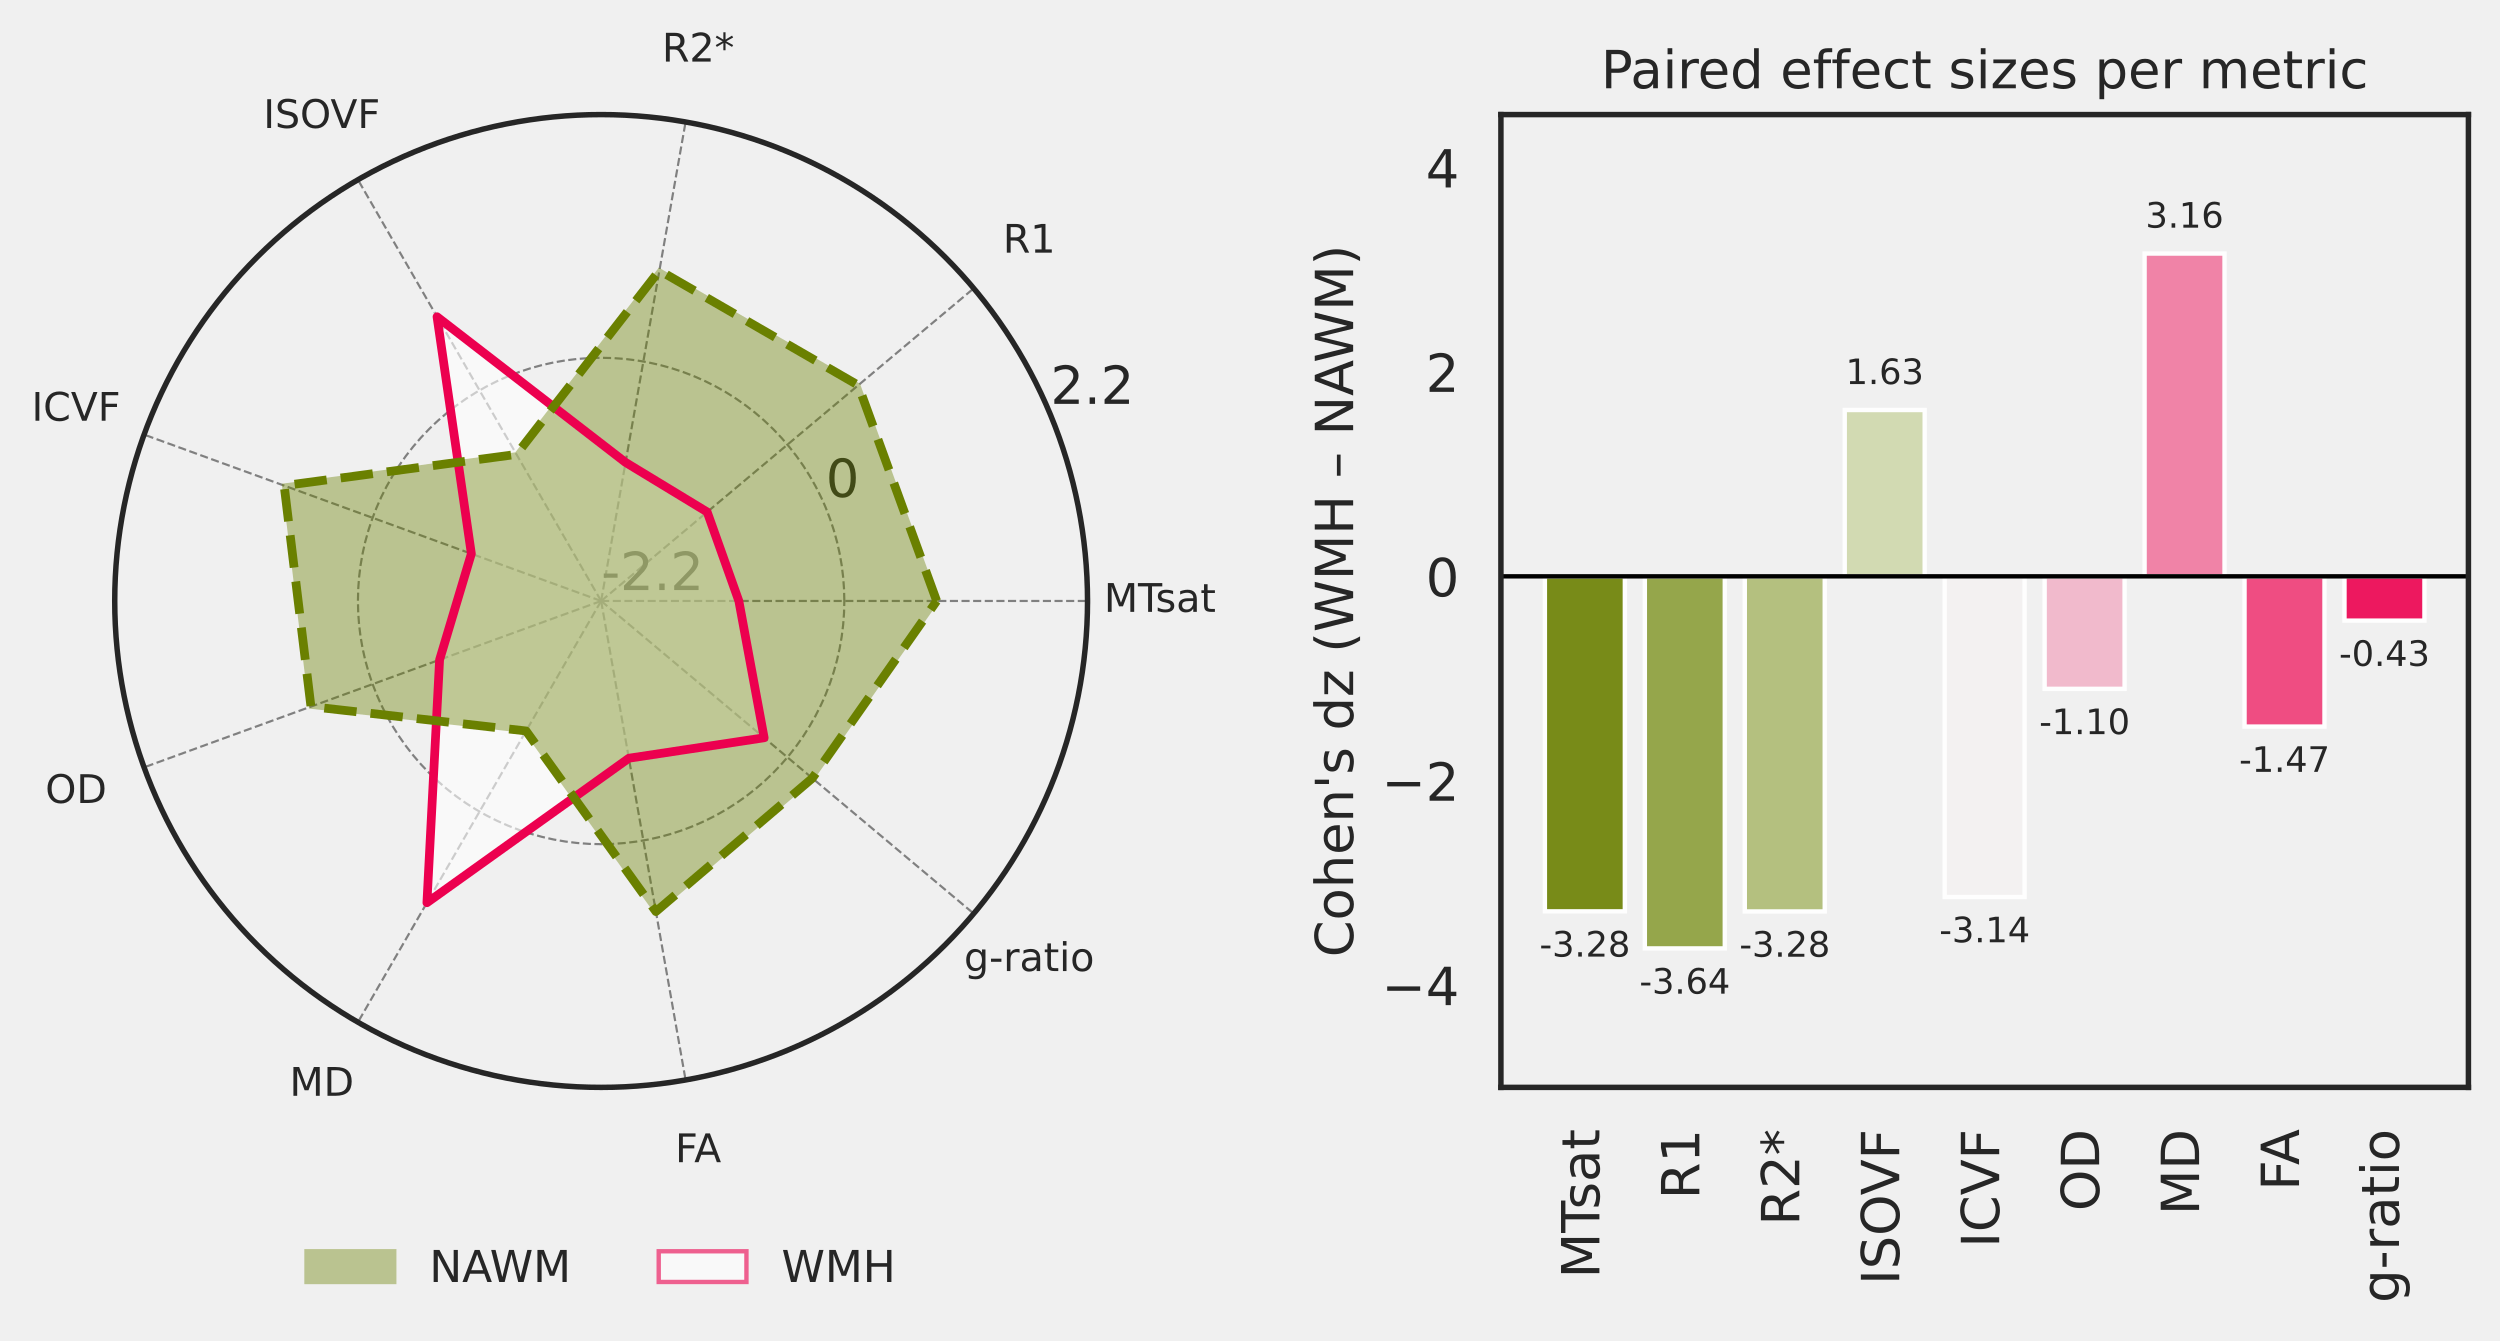
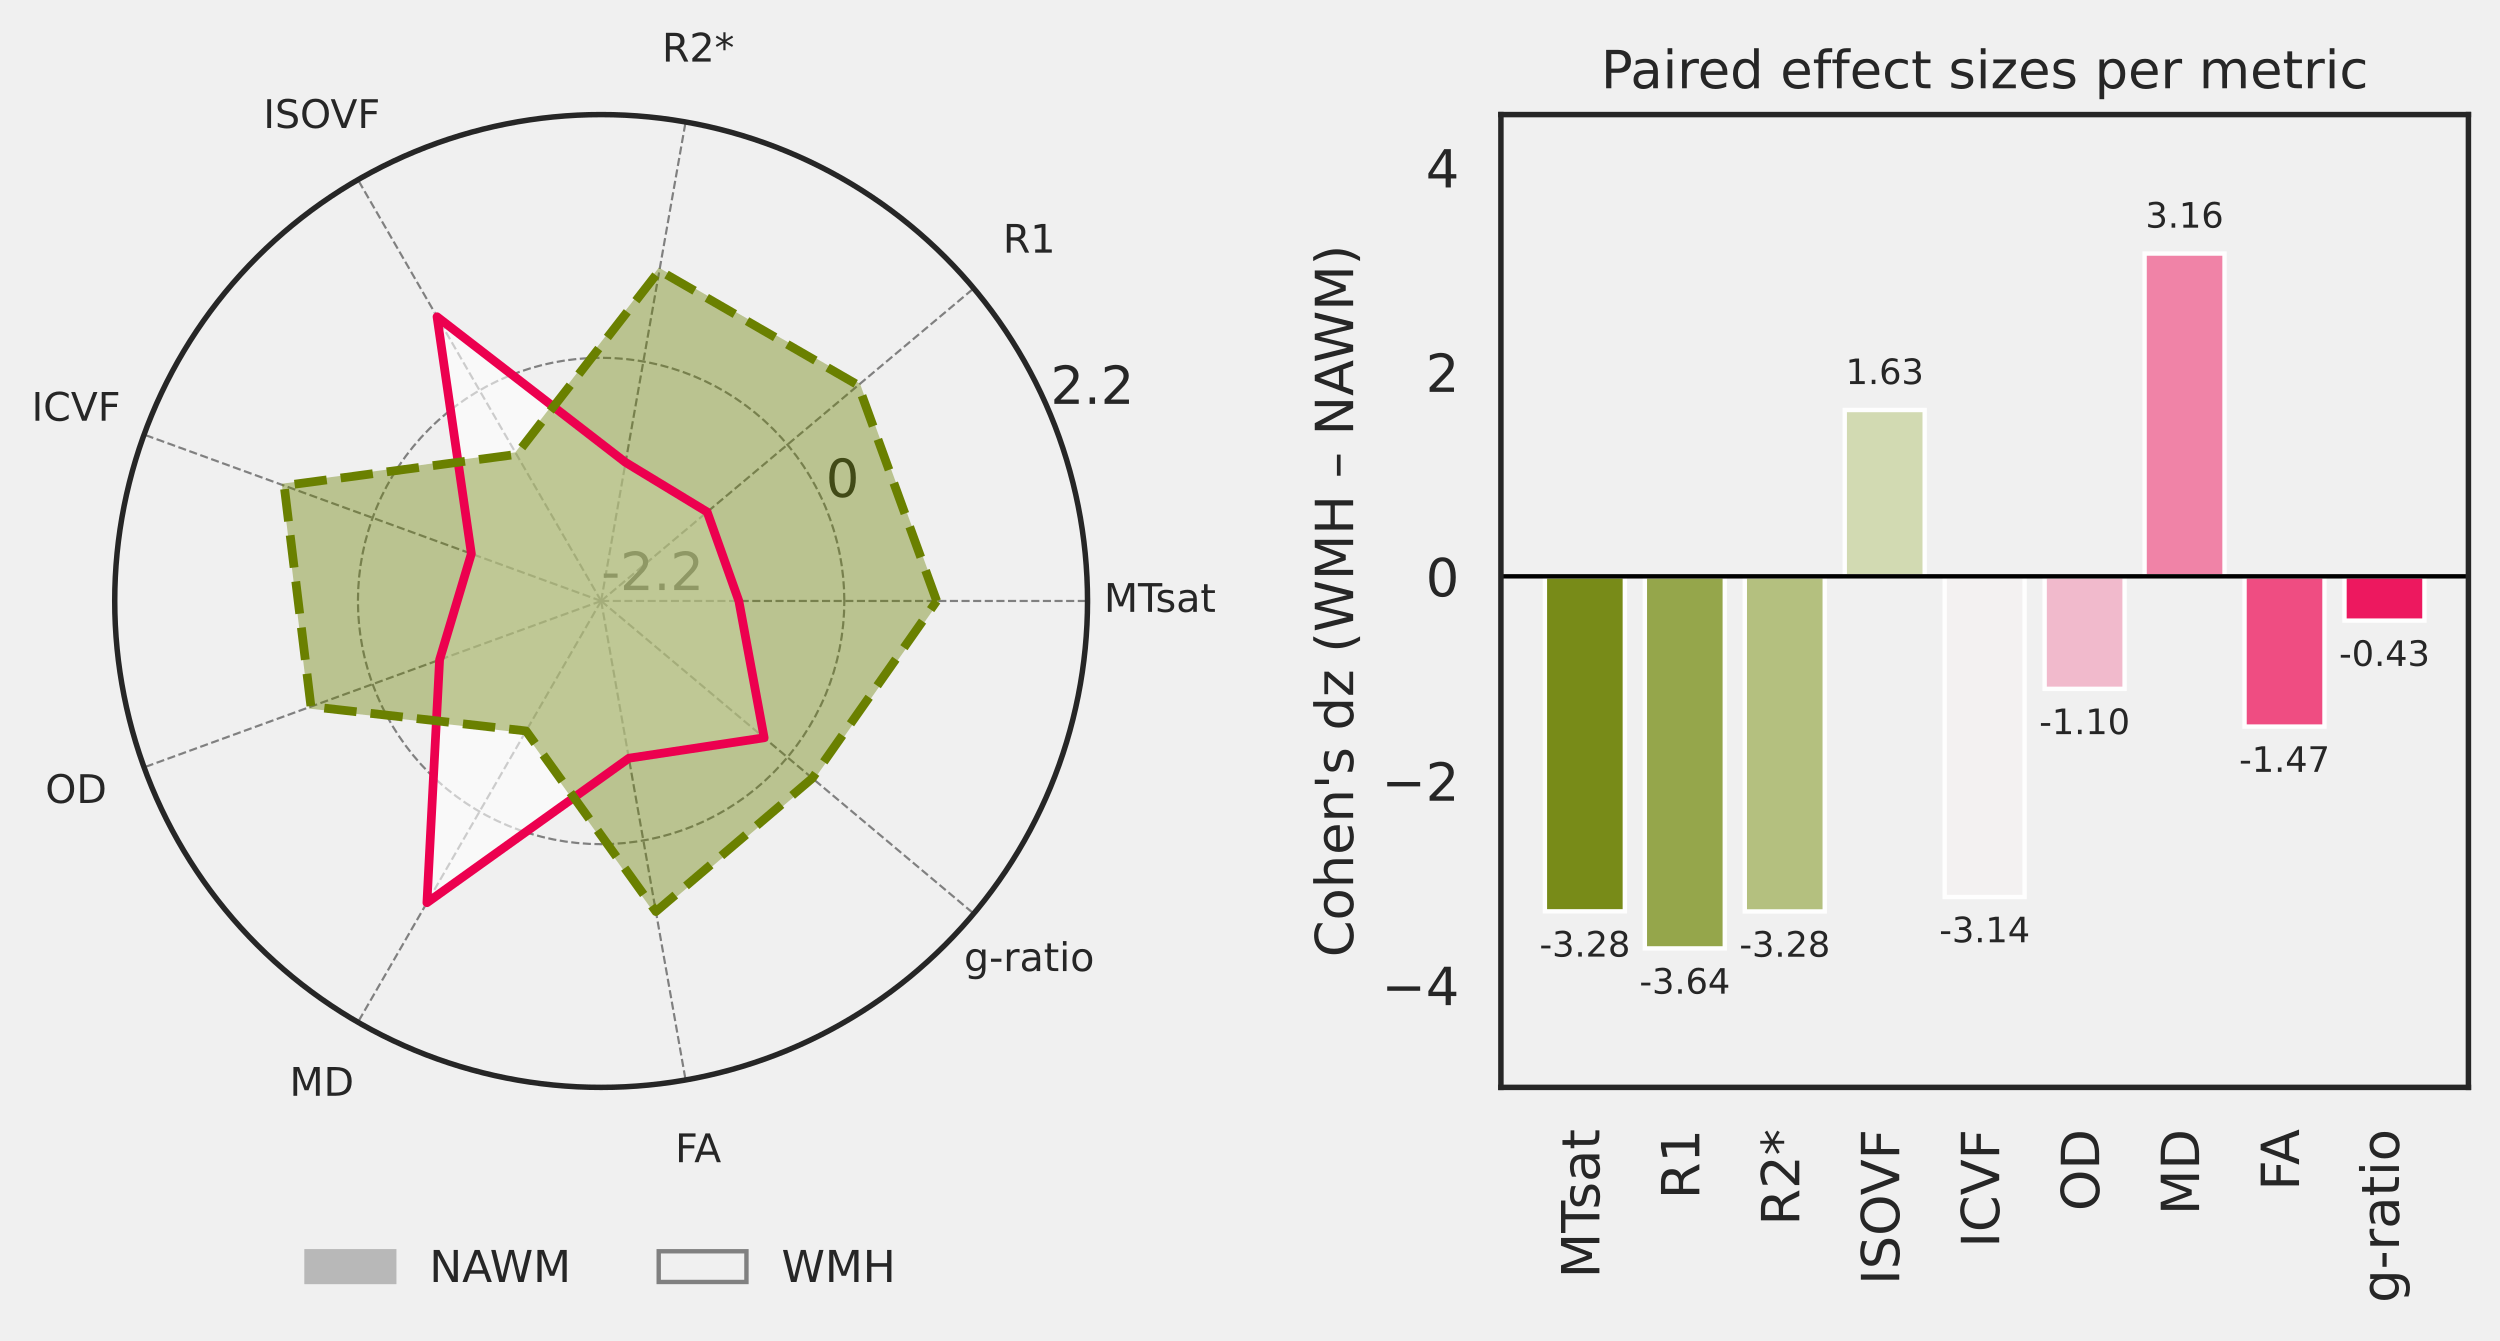
<svg xmlns="http://www.w3.org/2000/svg" width="569.902pt" height="305.52pt" viewBox="0 0 569.902 305.52" version="1.1">
  <defs>
    <style type="text/css">*{stroke-linejoin: round; stroke-linecap: butt}</style>
  </defs>
  <g id="figure_1">
    <g id="patch_1">
      <path d="M 0 305.52  L 569.902 305.52  L 569.902 0  L 0 0  L 0 305.52  z " style="fill: none" />
    </g>
    <g id="axes_1">
      <g id="patch_2">
        <path d="M 247.914 137  C 247.914 122.439 245.046 108.02 239.474 94.568  C 233.902 81.116 225.734 68.892 215.438 58.596  C 205.142 48.3 192.919 40.132 179.466 34.56  C 166.014 28.988 151.595 26.12 137.034 26.12  C 122.474 26.12 108.055 28.988 94.602 34.56  C 81.15 40.132 68.926 48.3 58.63 58.596  C 48.334 68.892 40.167 81.116 34.595 94.568  C 29.022 108.02 26.154 122.439 26.154 137  C 26.154 151.561 29.022 165.98 34.595 179.432  C 40.167 192.884 48.334 205.108 58.63 215.404  C 68.926 225.7 81.15 233.868 94.602 239.44  C 108.055 245.012 122.474 247.88 137.034 247.88  C 151.595 247.88 166.014 245.012 179.466 239.44  C 192.919 233.868 205.142 225.7 215.438 215.404  C 225.734 205.108 233.902 192.884 239.474 179.432  C 245.046 165.98 247.914 151.561 247.914 137  M 137.034 137  C 137.034 137 137.034 137 137.034 137  C 137.034 137 137.034 137 137.034 137  C 137.034 137 137.034 137 137.034 137  C 137.034 137 137.034 137 137.034 137  C 137.034 137 137.034 137 137.034 137  C 137.034 137 137.034 137 137.034 137  C 137.034 137 137.034 137 137.034 137  C 137.034 137 137.034 137 137.034 137  C 137.034 137 137.034 137 137.034 137  C 137.034 137 137.034 137 137.034 137  C 137.034 137 137.034 137 137.034 137  C 137.034 137 137.034 137 137.034 137  C 137.034 137 137.034 137 137.034 137  C 137.034 137 137.034 137 137.034 137  C 137.034 137 137.034 137 137.034 137  C 137.034 137 137.034 137 137.034 137  L 137.034 137  z " style="fill: none" />
      </g>
      <g id="matplotlib.axis_1">
        <g id="xtick_1">
          <g id="line2d_1">
-             <path d="M 137.034 137  L 247.914 137  " clip-path="url(#pb2afce53d0)" style="fill: none; stroke-dasharray: 1.85,0.8; stroke-dashoffset: 0; stroke: #808080; stroke-width: 0.5" />
+             <path d="M 137.034 137  L 247.914 137  " clip-path="url(#p2f246dc34e)" style="fill: none; stroke-dasharray: 1.85,0.8; stroke-dashoffset: 0; stroke: #808080; stroke-width: 0.5" />
          </g>
          <g id="text_1">
            <text style="fill: #262626; font: 9px 'DejaVu Sans', sans-serif; text-anchor: middle" x="264.414" y="139.483" transform="rotate(-0 264.4143 139.4834)">MTsat</text>
          </g>
        </g>
        <g id="xtick_2">
          <g id="line2d_2">
-             <path d="M 137.034 137  L 221.973 65.728  " clip-path="url(#pb2afce53d0)" style="fill: none; stroke-dasharray: 1.85,0.8; stroke-dashoffset: 0; stroke: #808080; stroke-width: 0.5" />
+             <path d="M 137.034 137  L 221.973 65.728  " clip-path="url(#p2f246dc34e)" style="fill: none; stroke-dasharray: 1.85,0.8; stroke-dashoffset: 0; stroke: #808080; stroke-width: 0.5" />
          </g>
          <g id="text_2">
            <text style="fill: #262626; font: 9px 'DejaVu Sans', sans-serif; text-anchor: middle" x="234.613" y="57.605" transform="rotate(-0 234.613 57.60512)">R1</text>
          </g>
        </g>
        <g id="xtick_3">
          <g id="line2d_3">
-             <path d="M 137.034 137  L 156.288 27.804  " clip-path="url(#pb2afce53d0)" style="fill: none; stroke-dasharray: 1.85,0.8; stroke-dashoffset: 0; stroke: #808080; stroke-width: 0.5" />
+             <path d="M 137.034 137  L 156.288 27.804  " clip-path="url(#p2f246dc34e)" style="fill: none; stroke-dasharray: 1.85,0.8; stroke-dashoffset: 0; stroke: #808080; stroke-width: 0.5" />
          </g>
          <g id="text_3">
            <text style="fill: #262626; font: 9px 'DejaVu Sans', sans-serif; text-anchor: middle" x="159.154" y="14.039" transform="rotate(-0 159.1536 14.03859)">R2*</text>
          </g>
        </g>
        <g id="xtick_4">
          <g id="line2d_4">
-             <path d="M 137.034 137  L 81.594 40.975  " clip-path="url(#pb2afce53d0)" style="fill: none; stroke-dasharray: 1.85,0.8; stroke-dashoffset: 0; stroke: #808080; stroke-width: 0.5" />
+             <path d="M 137.034 137  L 81.594 40.975  " clip-path="url(#p2f246dc34e)" style="fill: none; stroke-dasharray: 1.85,0.8; stroke-dashoffset: 0; stroke: #808080; stroke-width: 0.5" />
          </g>
          <g id="text_4">
            <text style="fill: #262626; font: 9px 'DejaVu Sans', sans-serif; text-anchor: middle" x="73.344" y="29.169" transform="rotate(-0 73.3443 29.16909)">ISOVF</text>
          </g>
        </g>
        <g id="xtick_5">
          <g id="line2d_5">
-             <path d="M 137.034 137  L 32.841 99.077  " clip-path="url(#pb2afce53d0)" style="fill: none; stroke-dasharray: 1.85,0.8; stroke-dashoffset: 0; stroke: #808080; stroke-width: 0.5" />
+             <path d="M 137.034 137  L 32.841 99.077  " clip-path="url(#p2f246dc34e)" style="fill: none; stroke-dasharray: 1.85,0.8; stroke-dashoffset: 0; stroke: #808080; stroke-width: 0.5" />
          </g>
          <g id="text_5">
            <text style="fill: #262626; font: 9px 'DejaVu Sans', sans-serif; text-anchor: middle" x="17.336" y="95.917" transform="rotate(-0 17.33625 95.91688)">ICVF</text>
          </g>
        </g>
        <g id="xtick_6">
          <g id="line2d_6">
-             <path d="M 137.034 137  L 32.841 174.923  " clip-path="url(#pb2afce53d0)" style="fill: none; stroke-dasharray: 1.85,0.8; stroke-dashoffset: 0; stroke: #808080; stroke-width: 0.5" />
+             <path d="M 137.034 137  L 32.841 174.923  " clip-path="url(#p2f246dc34e)" style="fill: none; stroke-dasharray: 1.85,0.8; stroke-dashoffset: 0; stroke: #808080; stroke-width: 0.5" />
          </g>
          <g id="text_6">
            <text style="fill: #262626; font: 9px 'DejaVu Sans', sans-serif; text-anchor: middle" x="17.336" y="183.05" transform="rotate(-0 17.33625 183.0499)">OD</text>
          </g>
        </g>
        <g id="xtick_7">
          <g id="line2d_7">
-             <path d="M 137.034 137  L 81.594 233.025  " clip-path="url(#pb2afce53d0)" style="fill: none; stroke-dasharray: 1.85,0.8; stroke-dashoffset: 0; stroke: #808080; stroke-width: 0.5" />
+             <path d="M 137.034 137  L 81.594 233.025  " clip-path="url(#p2f246dc34e)" style="fill: none; stroke-dasharray: 1.85,0.8; stroke-dashoffset: 0; stroke: #808080; stroke-width: 0.5" />
          </g>
          <g id="text_7">
            <text style="fill: #262626; font: 9px 'DejaVu Sans', sans-serif; text-anchor: middle" x="73.344" y="249.798" transform="rotate(-0 73.3443 249.7977)">MD</text>
          </g>
        </g>
        <g id="xtick_8">
          <g id="line2d_8">
-             <path d="M 137.034 137  L 156.288 246.195  " clip-path="url(#pb2afce53d0)" style="fill: none; stroke-dasharray: 1.85,0.8; stroke-dashoffset: 0; stroke: #808080; stroke-width: 0.5" />
+             <path d="M 137.034 137  L 156.288 246.195  " clip-path="url(#p2f246dc34e)" style="fill: none; stroke-dasharray: 1.85,0.8; stroke-dashoffset: 0; stroke: #808080; stroke-width: 0.5" />
          </g>
          <g id="text_8">
            <text style="fill: #262626; font: 9px 'DejaVu Sans', sans-serif; text-anchor: middle" x="159.154" y="264.928" transform="rotate(-0 159.1536 264.9282)">FA</text>
          </g>
        </g>
        <g id="xtick_9">
          <g id="line2d_9">
-             <path d="M 137.034 137  L 221.973 208.272  " clip-path="url(#pb2afce53d0)" style="fill: none; stroke-dasharray: 1.85,0.8; stroke-dashoffset: 0; stroke: #808080; stroke-width: 0.5" />
+             <path d="M 137.034 137  L 221.973 208.272  " clip-path="url(#p2f246dc34e)" style="fill: none; stroke-dasharray: 1.85,0.8; stroke-dashoffset: 0; stroke: #808080; stroke-width: 0.5" />
          </g>
          <g id="text_9">
            <text style="fill: #262626; font: 9px 'DejaVu Sans', sans-serif; text-anchor: middle" x="234.613" y="221.362" transform="rotate(-0 234.613 221.3617)">g-ratio</text>
          </g>
        </g>
      </g>
      <g id="matplotlib.axis_2">
        <g id="ytick_1">
          <g id="line2d_10">
-             <path d="M 137.034 137  C 137.034 137 137.034 137 137.034 137  C 137.034 137 137.034 137 137.034 137  C 137.034 137 137.034 137 137.034 137  C 137.034 137 137.034 137 137.034 137  C 137.034 137 137.034 137 137.034 137  C 137.034 137 137.034 137 137.034 137  C 137.034 137 137.034 137 137.034 137  C 137.034 137 137.034 137 137.034 137  C 137.034 137 137.034 137 137.034 137  C 137.034 137 137.034 137 137.034 137  C 137.034 137 137.034 137 137.034 137  C 137.034 137 137.034 137 137.034 137  C 137.034 137 137.034 137 137.034 137  C 137.034 137 137.034 137 137.034 137  C 137.034 137 137.034 137 137.034 137  C 137.034 137 137.034 137 137.034 137  " clip-path="url(#pb2afce53d0)" style="fill: none; stroke-dasharray: 1.85,0.8; stroke-dashoffset: 0; stroke: #808080; stroke-width: 0.5" />
+             <path d="M 137.034 137  C 137.034 137 137.034 137 137.034 137  C 137.034 137 137.034 137 137.034 137  C 137.034 137 137.034 137 137.034 137  C 137.034 137 137.034 137 137.034 137  C 137.034 137 137.034 137 137.034 137  C 137.034 137 137.034 137 137.034 137  C 137.034 137 137.034 137 137.034 137  C 137.034 137 137.034 137 137.034 137  C 137.034 137 137.034 137 137.034 137  C 137.034 137 137.034 137 137.034 137  C 137.034 137 137.034 137 137.034 137  C 137.034 137 137.034 137 137.034 137  C 137.034 137 137.034 137 137.034 137  C 137.034 137 137.034 137 137.034 137  C 137.034 137 137.034 137 137.034 137  C 137.034 137 137.034 137 137.034 137  " clip-path="url(#p2f246dc34e)" style="fill: none; stroke-dasharray: 1.85,0.8; stroke-dashoffset: 0; stroke: #808080; stroke-width: 0.5" />
          </g>
          <g id="text_10">
            <text style="fill: #262626; font: 12px 'DejaVu Sans', sans-serif; text-anchor: start" x="137.034" y="134.504" transform="rotate(-0 137.0343 134.5043)">-2.2</text>
          </g>
        </g>
        <g id="ytick_2">
          <g id="line2d_11">
-             <path d="M 192.474 137  C 192.474 129.72 191.04 122.51 188.254 115.784  C 185.468 109.058 181.384 102.946 176.236 97.798  C 171.088 92.65 164.976 88.566 158.25 85.78  C 151.524 82.994 144.315 81.56 137.034 81.56  C 129.754 81.56 122.544 82.994 115.818 85.78  C 109.092 88.566 102.98 92.65 97.832 97.798  C 92.684 102.946 88.6 109.058 85.814 115.784  C 83.028 122.51 81.594 129.72 81.594 137  C 81.594 144.28 83.028 151.49 85.814 158.216  C 88.6 164.942 92.684 171.054 97.832 176.202  C 102.98 181.35 109.092 185.434 115.818 188.22  C 122.544 191.006 129.754 192.44 137.034 192.44  C 144.315 192.44 151.524 191.006 158.25 188.22  C 164.976 185.434 171.088 181.35 176.236 176.202  C 181.384 171.054 185.468 164.942 188.254 158.216  C 191.04 151.49 192.474 144.28 192.474 137  " clip-path="url(#pb2afce53d0)" style="fill: none; stroke-dasharray: 1.85,0.8; stroke-dashoffset: 0; stroke: #808080; stroke-width: 0.5" />
+             <path d="M 192.474 137  C 192.474 129.72 191.04 122.51 188.254 115.784  C 185.468 109.058 181.384 102.946 176.236 97.798  C 171.088 92.65 164.976 88.566 158.25 85.78  C 151.524 82.994 144.315 81.56 137.034 81.56  C 129.754 81.56 122.544 82.994 115.818 85.78  C 109.092 88.566 102.98 92.65 97.832 97.798  C 92.684 102.946 88.6 109.058 85.814 115.784  C 83.028 122.51 81.594 129.72 81.594 137  C 81.594 144.28 83.028 151.49 85.814 158.216  C 88.6 164.942 92.684 171.054 97.832 176.202  C 102.98 181.35 109.092 185.434 115.818 188.22  C 122.544 191.006 129.754 192.44 137.034 192.44  C 144.315 192.44 151.524 191.006 158.25 188.22  C 164.976 185.434 171.088 181.35 176.236 176.202  C 181.384 171.054 185.468 164.942 188.254 158.216  C 191.04 151.49 192.474 144.28 192.474 137  " clip-path="url(#p2f246dc34e)" style="fill: none; stroke-dasharray: 1.85,0.8; stroke-dashoffset: 0; stroke: #808080; stroke-width: 0.5" />
          </g>
          <g id="text_11">
            <text style="fill: #262626; font: 12px 'DejaVu Sans', sans-serif; text-anchor: start" x="188.254" y="113.288" transform="rotate(-0 188.2542 113.2884)">0</text>
          </g>
        </g>
        <g id="ytick_3">
          <g id="line2d_12">
-             <path d="M 247.914 137  C 247.914 122.439 245.046 108.02 239.474 94.568  C 233.902 81.116 225.734 68.892 215.438 58.596  C 205.142 48.3 192.919 40.132 179.466 34.56  C 166.014 28.988 151.595 26.12 137.034 26.12  C 122.474 26.12 108.055 28.988 94.602 34.56  C 81.15 40.132 68.926 48.3 58.63 58.596  C 48.334 68.892 40.167 81.116 34.595 94.568  C 29.022 108.02 26.154 122.439 26.154 137  C 26.154 151.561 29.022 165.98 34.595 179.432  C 40.167 192.884 48.334 205.108 58.63 215.404  C 68.926 225.7 81.15 233.868 94.602 239.44  C 108.055 245.012 122.474 247.88 137.034 247.88  C 151.595 247.88 166.014 245.012 179.466 239.44  C 192.919 233.868 205.142 225.7 215.438 215.404  C 225.734 205.108 233.902 192.884 239.474 179.432  C 245.046 165.98 247.914 151.561 247.914 137  " clip-path="url(#pb2afce53d0)" style="fill: none; stroke-dasharray: 1.85,0.8; stroke-dashoffset: 0; stroke: #808080; stroke-width: 0.5" />
+             <path d="M 247.914 137  C 247.914 122.439 245.046 108.02 239.474 94.568  C 233.902 81.116 225.734 68.892 215.438 58.596  C 205.142 48.3 192.919 40.132 179.466 34.56  C 166.014 28.988 151.595 26.12 137.034 26.12  C 122.474 26.12 108.055 28.988 94.602 34.56  C 81.15 40.132 68.926 48.3 58.63 58.596  C 48.334 68.892 40.167 81.116 34.595 94.568  C 29.022 108.02 26.154 122.439 26.154 137  C 26.154 151.561 29.022 165.98 34.595 179.432  C 40.167 192.884 48.334 205.108 58.63 215.404  C 68.926 225.7 81.15 233.868 94.602 239.44  C 108.055 245.012 122.474 247.88 137.034 247.88  C 151.595 247.88 166.014 245.012 179.466 239.44  C 192.919 233.868 205.142 225.7 215.438 215.404  C 225.734 205.108 233.902 192.884 239.474 179.432  C 245.046 165.98 247.914 151.561 247.914 137  " clip-path="url(#p2f246dc34e)" style="fill: none; stroke-dasharray: 1.85,0.8; stroke-dashoffset: 0; stroke: #808080; stroke-width: 0.5" />
          </g>
          <g id="text_12">
            <text style="fill: #262626; font: 12px 'DejaVu Sans', sans-serif; text-anchor: start" x="239.474" y="92.072" transform="rotate(-0 239.4741 92.0724)">2.2</text>
          </g>
        </g>
      </g>
      <g id="patch_3">
-         <path d="M 168.43 137  L 161.209 116.715  L 142.604 105.415  L 99.629 72.211  L 107.45 126.232  L 100.209 150.403  L 97.322 205.783  L 143.355 172.845  L 174.195 168.181  z " clip-path="url(#pb2afce53d0)" style="fill: #ffffff; opacity: 0.6; stroke: #ffffff; stroke-linejoin: miter" />
+         <path d="M 168.43 137  L 161.209 116.715  L 142.604 105.415  L 99.629 72.211  L 107.45 126.232  L 100.209 150.403  L 97.322 205.783  L 143.355 172.845  L 174.195 168.181  z " clip-path="url(#p2f246dc34e)" style="fill: #ffffff; opacity: 0.6; stroke: #ffffff; stroke-linejoin: miter" />
      </g>
      <g id="patch_4">
-         <path d="M 213.526 137  L 195.642 87.822  L 150.319 61.657  L 117.74 103.581  L 64.779 110.701  L 70.885 161.077  L 119.927 166.631  L 149.518 207.8  L 185.182 177.4  z " clip-path="url(#pb2afce53d0)" style="fill: #6a8000; opacity: 0.4; stroke: #6a8000; stroke-linejoin: miter" />
+         <path d="M 213.526 137  L 195.642 87.822  L 150.319 61.657  L 117.74 103.581  L 64.779 110.701  L 70.885 161.077  L 119.927 166.631  L 149.518 207.8  L 185.182 177.4  z " clip-path="url(#p2f246dc34e)" style="fill: #6a8000; opacity: 0.4; stroke: #6a8000; stroke-linejoin: miter" />
      </g>
      <g id="line2d_13">
-         <path d="M 168.43 137  L 161.209 116.715  L 142.604 105.415  L 99.629 72.211  L 107.45 126.232  L 100.209 150.403  L 97.322 205.783  L 143.355 172.845  L 174.195 168.181  L 168.43 137  " clip-path="url(#pb2afce53d0)" style="fill: none; stroke: #ec004f; stroke-width: 2; stroke-linecap: round" />
+         <path d="M 168.43 137  L 161.209 116.715  L 142.604 105.415  L 99.629 72.211  L 107.45 126.232  L 100.209 150.403  L 97.322 205.783  L 143.355 172.845  L 174.195 168.181  L 168.43 137  " clip-path="url(#p2f246dc34e)" style="fill: none; stroke: #ec004f; stroke-width: 2; stroke-linecap: round" />
      </g>
      <g id="line2d_14">
-         <path d="M 213.526 137  L 195.642 87.822  L 150.319 61.657  L 117.74 103.581  L 64.779 110.701  L 70.885 161.077  L 119.927 166.631  L 149.518 207.8  L 185.182 177.4  L 213.526 137  " clip-path="url(#pb2afce53d0)" style="fill: none; stroke-dasharray: 7.4,3.2; stroke-dashoffset: 0; stroke: #6a8000; stroke-width: 2" />
+         <path d="M 213.526 137  L 195.642 87.822  L 150.319 61.657  L 117.74 103.581  L 64.779 110.701  L 70.885 161.077  L 119.927 166.631  L 149.518 207.8  L 185.182 177.4  L 213.526 137  " clip-path="url(#p2f246dc34e)" style="fill: none; stroke-dasharray: 7.4,3.2; stroke-dashoffset: 0; stroke: #6a8000; stroke-width: 2" />
      </g>
      <g id="patch_5">
        <path d="M 247.914 137  C 247.914 122.439 245.046 108.02 239.474 94.568  C 233.902 81.116 225.734 68.892 215.438 58.596  C 205.142 48.3 192.919 40.132 179.466 34.56  C 166.014 28.988 151.595 26.12 137.034 26.12  C 122.474 26.12 108.055 28.988 94.602 34.56  C 81.15 40.132 68.926 48.3 58.63 58.596  C 48.334 68.892 40.167 81.116 34.595 94.568  C 29.022 108.02 26.154 122.439 26.154 137  C 26.154 151.561 29.022 165.98 34.595 179.432  C 40.167 192.884 48.334 205.108 58.63 215.404  C 68.926 225.7 81.15 233.868 94.602 239.44  C 108.055 245.012 122.474 247.88 137.034 247.88  C 151.595 247.88 166.014 245.012 179.466 239.44  C 192.919 233.868 205.142 225.7 215.438 215.404  C 225.734 205.108 233.902 192.884 239.474 179.432  C 245.046 165.98 247.914 151.561 247.914 137  " style="fill: none; stroke: #262626; stroke-width: 1.25; stroke-linejoin: miter; stroke-linecap: square" />
      </g>
      <g id="legend_1">
        <g id="patch_6">
-           <path d="M 69.873 292.24  L 89.873 292.24  L 89.873 285.24  L 69.873 285.24  z " style="fill: #6a8000; opacity: 0.4; stroke: #6a8000; stroke-linejoin: miter" />
+           <path d="M 69.873 292.24  L 89.873 292.24  L 89.873 285.24  L 69.873 285.24  z " style="fill: #808080; opacity: 0.5; stroke: #808080; stroke-linejoin: miter" />
        </g>
        <g id="text_13">
          <text style="fill: #262626; font: 10px 'DejaVu Sans', sans-serif; text-anchor: start" x="97.873" y="292.24" transform="rotate(-0 97.87258 292.2403)">NAWM</text>
        </g>
        <g id="patch_7">
-           <path d="M 150.16 292.24  L 170.16 292.24  L 170.16 285.24  L 150.16 285.24  z " style="fill: #ffffff; opacity: 0.6; stroke: #ec004f; stroke-linejoin: miter" />
+           <path d="M 150.16 292.24  L 170.16 292.24  L 170.16 285.24  L 150.16 285.24  L 150.16 292.24  z " style="fill: none; stroke: #808080; stroke-linejoin: miter" />
        </g>
        <g id="text_14">
          <text style="fill: #262626; font: 10px 'DejaVu Sans', sans-serif; text-anchor: start" x="178.16" y="292.24" transform="rotate(-0 178.1601 292.2403)">WMH</text>
        </g>
      </g>
    </g>
    <g id="axes_2">
      <g id="patch_8">
        <path d="M 342.149 247.88  L 562.702 247.88  L 562.702 26.12  L 342.149 26.12  L 342.149 247.88  z " style="fill: none" />
      </g>
      <g id="matplotlib.axis_3">
        <g id="xtick_10">
          <g id="text_15">
            <text style="fill: #262626; font: 12px 'DejaVu Sans', sans-serif" transform="translate(364.5991 291.3925) rotate(-90)">MTsat</text>
          </g>
        </g>
        <g id="xtick_11">
          <g id="text_16">
            <text style="fill: #262626; font: 12px 'DejaVu Sans', sans-serif" transform="translate(387.3835 273.3531) rotate(-90)">R1</text>
          </g>
        </g>
        <g id="xtick_12">
          <g id="text_17">
            <text style="fill: #262626; font: 12px 'DejaVu Sans', sans-serif" transform="translate(410.168 279.3531) rotate(-90)">R2*</text>
          </g>
        </g>
        <g id="xtick_13">
          <g id="text_18">
            <text style="fill: #262626; font: 12px 'DejaVu Sans', sans-serif" transform="translate(432.9524 292.885) rotate(-90)">ISOVF</text>
          </g>
        </g>
        <g id="xtick_14">
          <g id="text_19">
            <text style="fill: #262626; font: 12px 'DejaVu Sans', sans-serif" transform="translate(455.7369 284.41) rotate(-90)">ICVF</text>
          </g>
        </g>
        <g id="xtick_15">
          <g id="text_20">
            <text style="fill: #262626; font: 12px 'DejaVu Sans', sans-serif" transform="translate(478.5213 276.0662) rotate(-90)">OD</text>
          </g>
        </g>
        <g id="xtick_16">
          <g id="text_21">
            <text style="fill: #262626; font: 12px 'DejaVu Sans', sans-serif" transform="translate(501.3057 276.9737) rotate(-90)">MD</text>
          </g>
        </g>
        <g id="xtick_17">
          <g id="text_22">
            <text style="fill: #262626; font: 12px 'DejaVu Sans', sans-serif" transform="translate(524.0902 271.3956) rotate(-90)">FA</text>
          </g>
        </g>
        <g id="xtick_18">
          <g id="text_23">
            <text style="fill: #262626; font: 12px 'DejaVu Sans', sans-serif" transform="translate(546.8746 296.995) rotate(-90)">g-ratio</text>
          </g>
        </g>
      </g>
      <g id="matplotlib.axis_4">
        <g id="ytick_4">
          <g id="text_24">
            <text style="fill: #262626; font: 12px 'DejaVu Sans', sans-serif; text-anchor: end" x="332.649" y="229.127" transform="rotate(-0 332.6489 229.127)">−4</text>
          </g>
        </g>
        <g id="ytick_5">
          <g id="text_25">
            <text style="fill: #262626; font: 12px 'DejaVu Sans', sans-serif; text-anchor: end" x="332.649" y="182.531" transform="rotate(-0 332.6489 182.5311)">−2</text>
          </g>
        </g>
        <g id="ytick_6">
          <g id="text_26">
            <text style="fill: #262626; font: 12px 'DejaVu Sans', sans-serif; text-anchor: end" x="332.649" y="135.935" transform="rotate(-0 332.6489 135.9351)">0</text>
          </g>
        </g>
        <g id="ytick_7">
          <g id="text_27">
            <text style="fill: #262626; font: 12px 'DejaVu Sans', sans-serif; text-anchor: end" x="332.649" y="89.339" transform="rotate(-0 332.6489 89.33922)">2</text>
          </g>
        </g>
        <g id="ytick_8">
          <g id="text_28">
            <text style="fill: #262626; font: 12px 'DejaVu Sans', sans-serif; text-anchor: end" x="332.649" y="42.743" transform="rotate(-0 332.6489 42.7433)">4</text>
          </g>
        </g>
        <g id="text_29">
          <text style="fill: #262626; font: 12px 'DejaVu Sans', sans-serif; text-anchor: middle" x="308.463" y="137" transform="rotate(-90 308.4627 137)">Cohen's dz (WMH – NAWM)</text>
        </g>
      </g>
      <g id="patch_9">
-         <path d="M 352.174 131.376  L 370.402 131.376  L 370.402 207.752  L 352.174 207.752  z " clip-path="url(#p28002761d8)" style="fill: #6a8000; opacity: 0.9; stroke: #ffffff; stroke-linejoin: miter" />
+         <path d="M 352.174 131.376  L 370.402 131.376  L 370.402 207.752  L 352.174 207.752  z " clip-path="url(#p168752b8b4)" style="fill: #6a8000; opacity: 0.9; stroke: #ffffff; stroke-linejoin: miter" />
      </g>
      <g id="patch_10">
-         <path d="M 374.959 131.376  L 393.186 131.376  L 393.186 216.2  L 374.959 216.2  z " clip-path="url(#p28002761d8)" style="fill: #8b9d39; opacity: 0.9; stroke: #ffffff; stroke-linejoin: miter" />
+         <path d="M 374.959 131.376  L 393.186 131.376  L 393.186 216.2  L 374.959 216.2  z " clip-path="url(#p168752b8b4)" style="fill: #8b9d39; opacity: 0.9; stroke: #ffffff; stroke-linejoin: miter" />
      </g>
      <g id="patch_11">
-         <path d="M 397.743 131.376  L 415.971 131.376  L 415.971 207.775  L 397.743 207.775  z " clip-path="url(#p28002761d8)" style="fill: #adba72; opacity: 0.9; stroke: #ffffff; stroke-linejoin: miter" />
+         <path d="M 397.743 131.376  L 415.971 131.376  L 415.971 207.775  L 397.743 207.775  z " clip-path="url(#p168752b8b4)" style="fill: #adba72; opacity: 0.9; stroke: #ffffff; stroke-linejoin: miter" />
      </g>
      <g id="patch_12">
-         <path d="M 420.527 131.376  L 438.755 131.376  L 438.755 93.464  L 420.527 93.464  z " clip-path="url(#p28002761d8)" style="fill: #ced7ab; opacity: 0.9; stroke: #ffffff; stroke-linejoin: miter" />
+         <path d="M 420.527 131.376  L 438.755 131.376  L 438.755 93.464  L 420.527 93.464  z " clip-path="url(#p168752b8b4)" style="fill: #ced7ab; opacity: 0.9; stroke: #ffffff; stroke-linejoin: miter" />
      </g>
      <g id="patch_13">
-         <path d="M 443.312 131.376  L 461.539 131.376  L 461.539 204.486  L 443.312 204.486  z " clip-path="url(#p28002761d8)" style="fill: #f3f1f1; opacity: 0.9; stroke: #ffffff; stroke-linejoin: miter" />
+         <path d="M 443.312 131.376  L 461.539 131.376  L 461.539 204.486  L 443.312 204.486  z " clip-path="url(#p168752b8b4)" style="fill: #f3f1f1; opacity: 0.9; stroke: #ffffff; stroke-linejoin: miter" />
      </g>
      <g id="patch_14">
-         <path d="M 466.096 131.376  L 484.324 131.376  L 484.324 157.031  L 466.096 157.031  z " clip-path="url(#p28002761d8)" style="fill: #f1b4c8; opacity: 0.9; stroke: #ffffff; stroke-linejoin: miter" />
+         <path d="M 466.096 131.376  L 484.324 131.376  L 484.324 157.031  L 466.096 157.031  z " clip-path="url(#p168752b8b4)" style="fill: #f1b4c8; opacity: 0.9; stroke: #ffffff; stroke-linejoin: miter" />
      </g>
      <g id="patch_15">
-         <path d="M 488.881 131.376  L 507.108 131.376  L 507.108 57.8  L 488.881 57.8  z " clip-path="url(#p28002761d8)" style="fill: #ef779f; opacity: 0.9; stroke: #ffffff; stroke-linejoin: miter" />
+         <path d="M 488.881 131.376  L 507.108 131.376  L 507.108 57.8  L 488.881 57.8  z " clip-path="url(#p168752b8b4)" style="fill: #ef779f; opacity: 0.9; stroke: #ffffff; stroke-linejoin: miter" />
      </g>
      <g id="patch_16">
-         <path d="M 511.665 131.376  L 529.893 131.376  L 529.893 165.631  L 511.665 165.631  z " clip-path="url(#p28002761d8)" style="fill: #ee3b76; opacity: 0.9; stroke: #ffffff; stroke-linejoin: miter" />
+         <path d="M 511.665 131.376  L 529.893 131.376  L 529.893 165.631  L 511.665 165.631  z " clip-path="url(#p168752b8b4)" style="fill: #ee3b76; opacity: 0.9; stroke: #ffffff; stroke-linejoin: miter" />
      </g>
      <g id="patch_17">
-         <path d="M 534.45 131.376  L 552.677 131.376  L 552.677 141.479  L 534.45 141.479  z " clip-path="url(#p28002761d8)" style="fill: #ec004f; opacity: 0.9; stroke: #ffffff; stroke-linejoin: miter" />
+         <path d="M 534.45 131.376  L 552.677 131.376  L 552.677 141.479  L 534.45 141.479  z " clip-path="url(#p168752b8b4)" style="fill: #ec004f; opacity: 0.9; stroke: #ffffff; stroke-linejoin: miter" />
      </g>
      <g id="line2d_15">
-         <path d="M 342.149 131.376  L 562.702 131.376  " clip-path="url(#p28002761d8)" style="fill: none; stroke: #000000; stroke-linecap: round" />
+         <path d="M 342.149 131.376  L 562.702 131.376  " clip-path="url(#p168752b8b4)" style="fill: none; stroke: #000000; stroke-linecap: round" />
      </g>
      <g id="patch_18">
        <path d="M 342.149 247.88  L 342.149 26.12  " style="fill: none; stroke: #262626; stroke-width: 1.25; stroke-linejoin: miter; stroke-linecap: square" />
      </g>
      <g id="patch_19">
        <path d="M 562.702 247.88  L 562.702 26.12  " style="fill: none; stroke: #262626; stroke-width: 1.25; stroke-linejoin: miter; stroke-linecap: square" />
      </g>
      <g id="patch_20">
        <path d="M 342.149 247.88  L 562.702 247.88  " style="fill: none; stroke: #262626; stroke-width: 1.25; stroke-linejoin: miter; stroke-linecap: square" />
      </g>
      <g id="patch_21">
        <path d="M 342.149 26.12  L 562.702 26.12  " style="fill: none; stroke: #262626; stroke-width: 1.25; stroke-linejoin: miter; stroke-linecap: square" />
      </g>
      <g id="text_30">
        <text style="fill: #262626; font: 8px 'DejaVu Sans', sans-serif; text-anchor: middle" x="361.288" y="218.072" transform="rotate(-0 361.2878 218.0721)">-3.28</text>
      </g>
      <g id="text_31">
        <text style="fill: #262626; font: 8px 'DejaVu Sans', sans-serif; text-anchor: middle" x="384.072" y="226.52" transform="rotate(-0 384.0723 226.5199)">-3.64</text>
      </g>
      <g id="text_32">
        <text style="fill: #262626; font: 8px 'DejaVu Sans', sans-serif; text-anchor: middle" x="406.857" y="218.095" transform="rotate(-0 406.8567 218.0952)">-3.28</text>
      </g>
      <g id="text_33">
        <text style="fill: #262626; font: 8px 'DejaVu Sans', sans-serif; text-anchor: middle" x="429.641" y="87.559" transform="rotate(-0 429.6412 87.55949)">1.63</text>
      </g>
      <g id="text_34">
        <text style="fill: #262626; font: 8px 'DejaVu Sans', sans-serif; text-anchor: middle" x="452.426" y="214.806" transform="rotate(-0 452.4256 214.8058)">-3.14</text>
      </g>
      <g id="text_35">
        <text style="fill: #262626; font: 8px 'DejaVu Sans', sans-serif; text-anchor: middle" x="475.21" y="167.351" transform="rotate(-0 475.21 167.3512)">-1.10</text>
      </g>
      <g id="text_36">
        <text style="fill: #262626; font: 8px 'DejaVu Sans', sans-serif; text-anchor: middle" x="497.994" y="51.895" transform="rotate(-0 497.9945 51.89502)">3.16</text>
      </g>
      <g id="text_37">
        <text style="fill: #262626; font: 8px 'DejaVu Sans', sans-serif; text-anchor: middle" x="520.779" y="175.95" transform="rotate(-0 520.7789 175.9505)">-1.47</text>
      </g>
      <g id="text_38">
        <text style="fill: #262626; font: 8px 'DejaVu Sans', sans-serif; text-anchor: middle" x="543.563" y="151.799" transform="rotate(-0 543.5634 151.7994)">-0.43</text>
      </g>
      <g id="text_39">
        <text style="fill: #262626; font: 12px 'DejaVu Sans', sans-serif; text-anchor: middle" x="452.426" y="20.12" transform="rotate(-0 452.4256 20.11997)">Paired effect sizes per metric</text>
      </g>
    </g>
  </g>
  <defs>
-     <clipPath id="pb2afce53d0">
+     <clipPath id="p2f246dc34e">
      <path d="M 247.914 137  C 247.914 122.439 245.046 108.02 239.474 94.568  C 233.902 81.116 225.734 68.892 215.438 58.596  C 205.142 48.3 192.919 40.132 179.466 34.56  C 166.014 28.988 151.595 26.12 137.034 26.12  C 122.474 26.12 108.055 28.988 94.602 34.56  C 81.15 40.132 68.926 48.3 58.63 58.596  C 48.334 68.892 40.167 81.116 34.595 94.568  C 29.022 108.02 26.154 122.439 26.154 137  C 26.154 151.561 29.022 165.98 34.595 179.432  C 40.167 192.884 48.334 205.108 58.63 215.404  C 68.926 225.7 81.15 233.868 94.602 239.44  C 108.055 245.012 122.474 247.88 137.034 247.88  C 151.595 247.88 166.014 245.012 179.466 239.44  C 192.919 233.868 205.142 225.7 215.438 215.404  C 225.734 205.108 233.902 192.884 239.474 179.432  C 245.046 165.98 247.914 151.561 247.914 137  M 137.034 137  C 137.034 137 137.034 137 137.034 137  C 137.034 137 137.034 137 137.034 137  C 137.034 137 137.034 137 137.034 137  C 137.034 137 137.034 137 137.034 137  C 137.034 137 137.034 137 137.034 137  C 137.034 137 137.034 137 137.034 137  C 137.034 137 137.034 137 137.034 137  C 137.034 137 137.034 137 137.034 137  C 137.034 137 137.034 137 137.034 137  C 137.034 137 137.034 137 137.034 137  C 137.034 137 137.034 137 137.034 137  C 137.034 137 137.034 137 137.034 137  C 137.034 137 137.034 137 137.034 137  C 137.034 137 137.034 137 137.034 137  C 137.034 137 137.034 137 137.034 137  C 137.034 137 137.034 137 137.034 137  z " />
    </clipPath>
-     <clipPath id="p28002761d8">
+     <clipPath id="p168752b8b4">
      <rect x="342.149" y="26.12" width="220.553" height="221.76" />
    </clipPath>
  </defs>
</svg>
